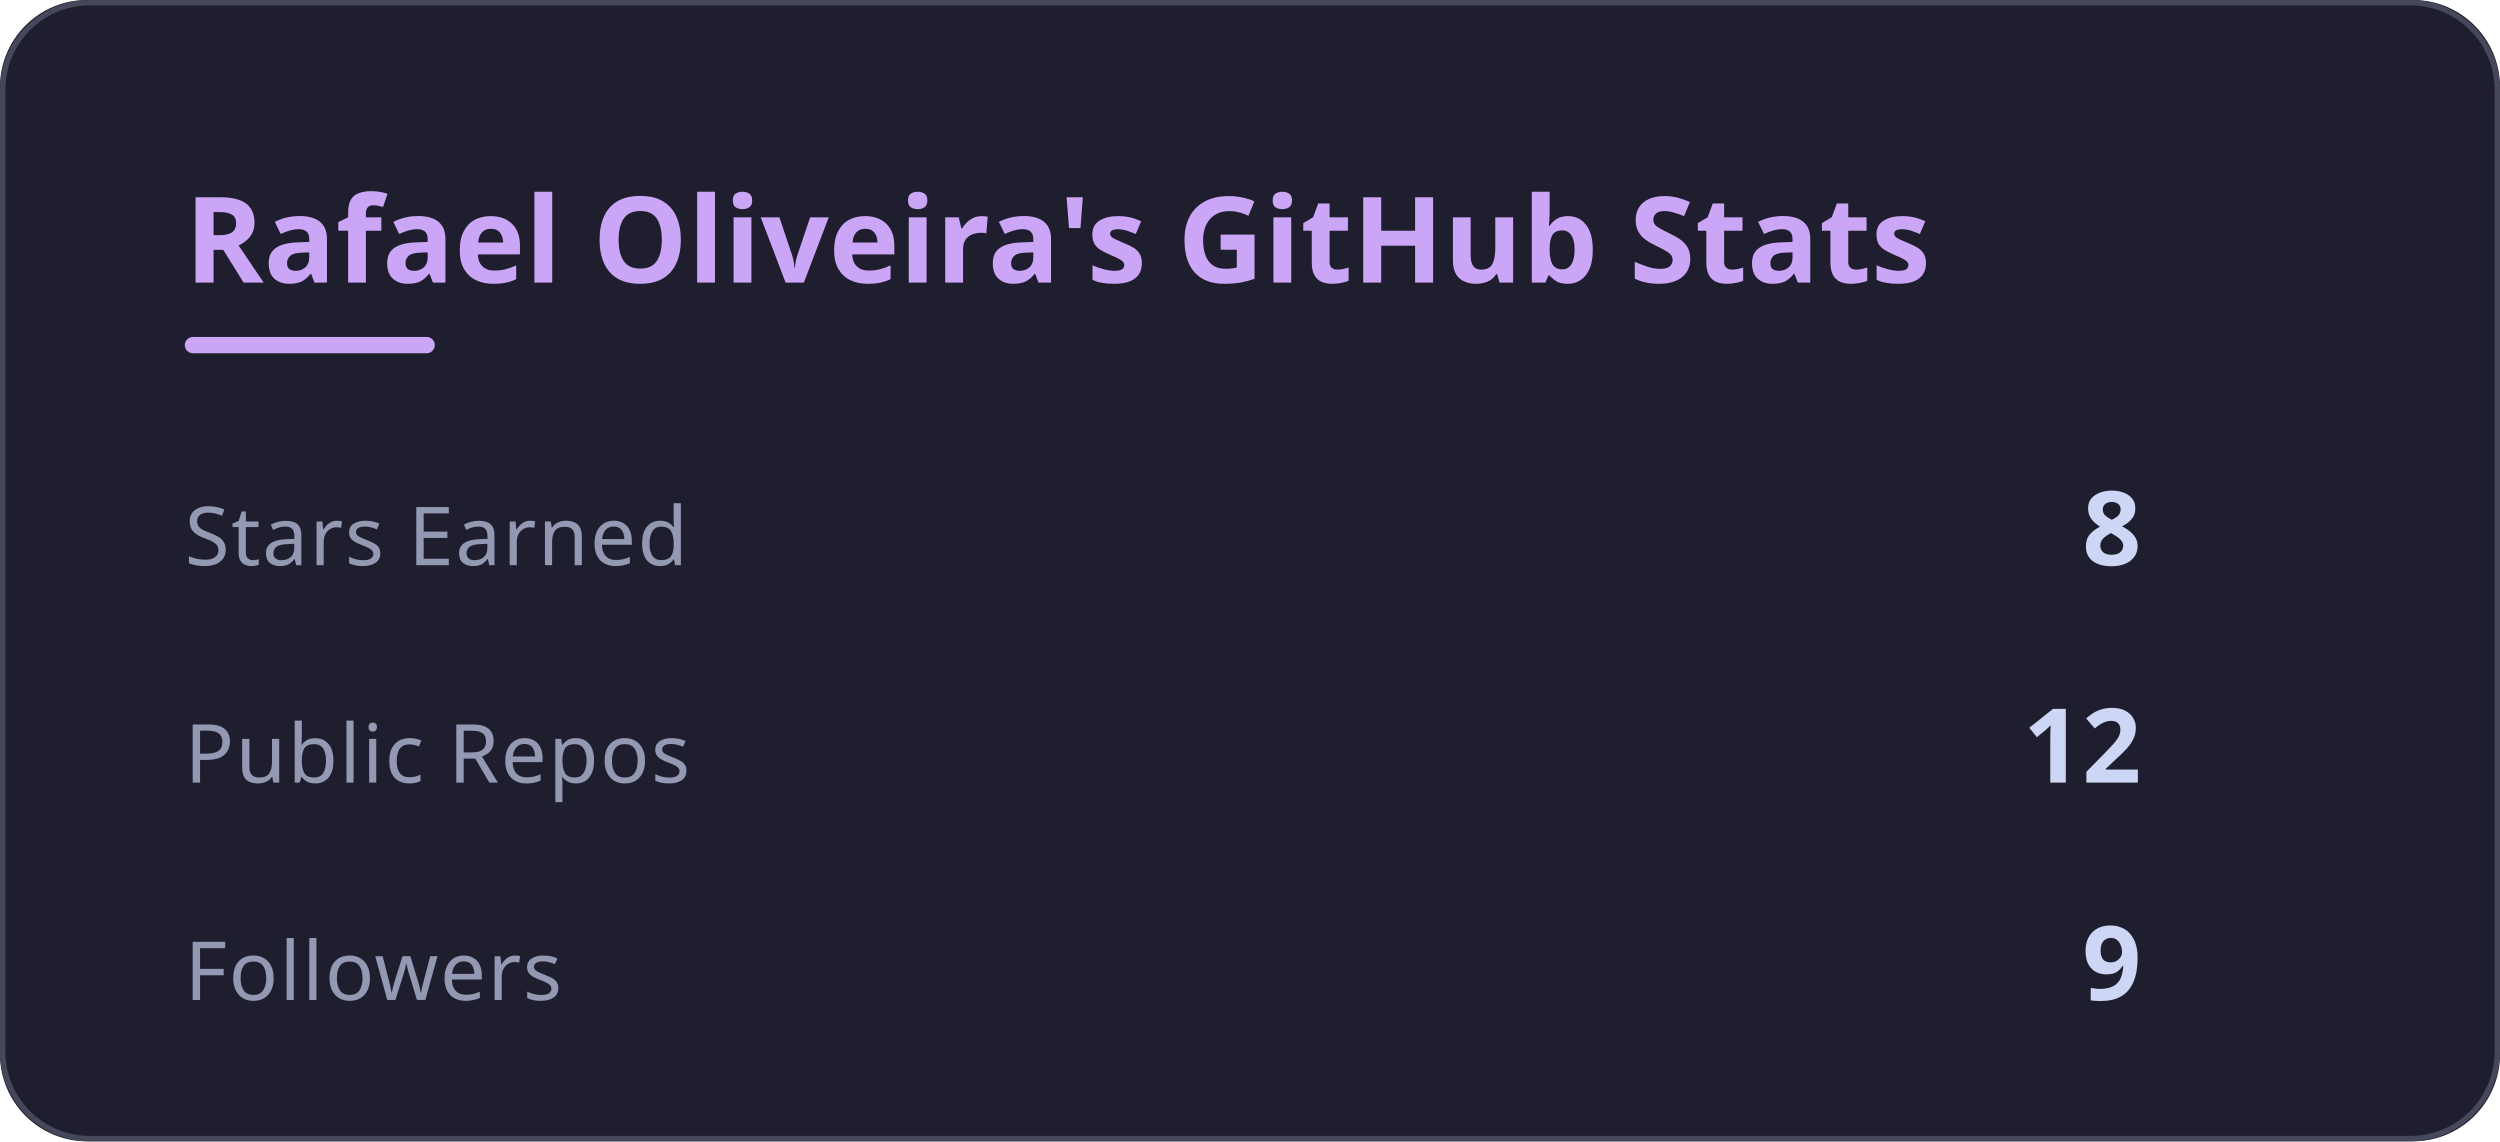
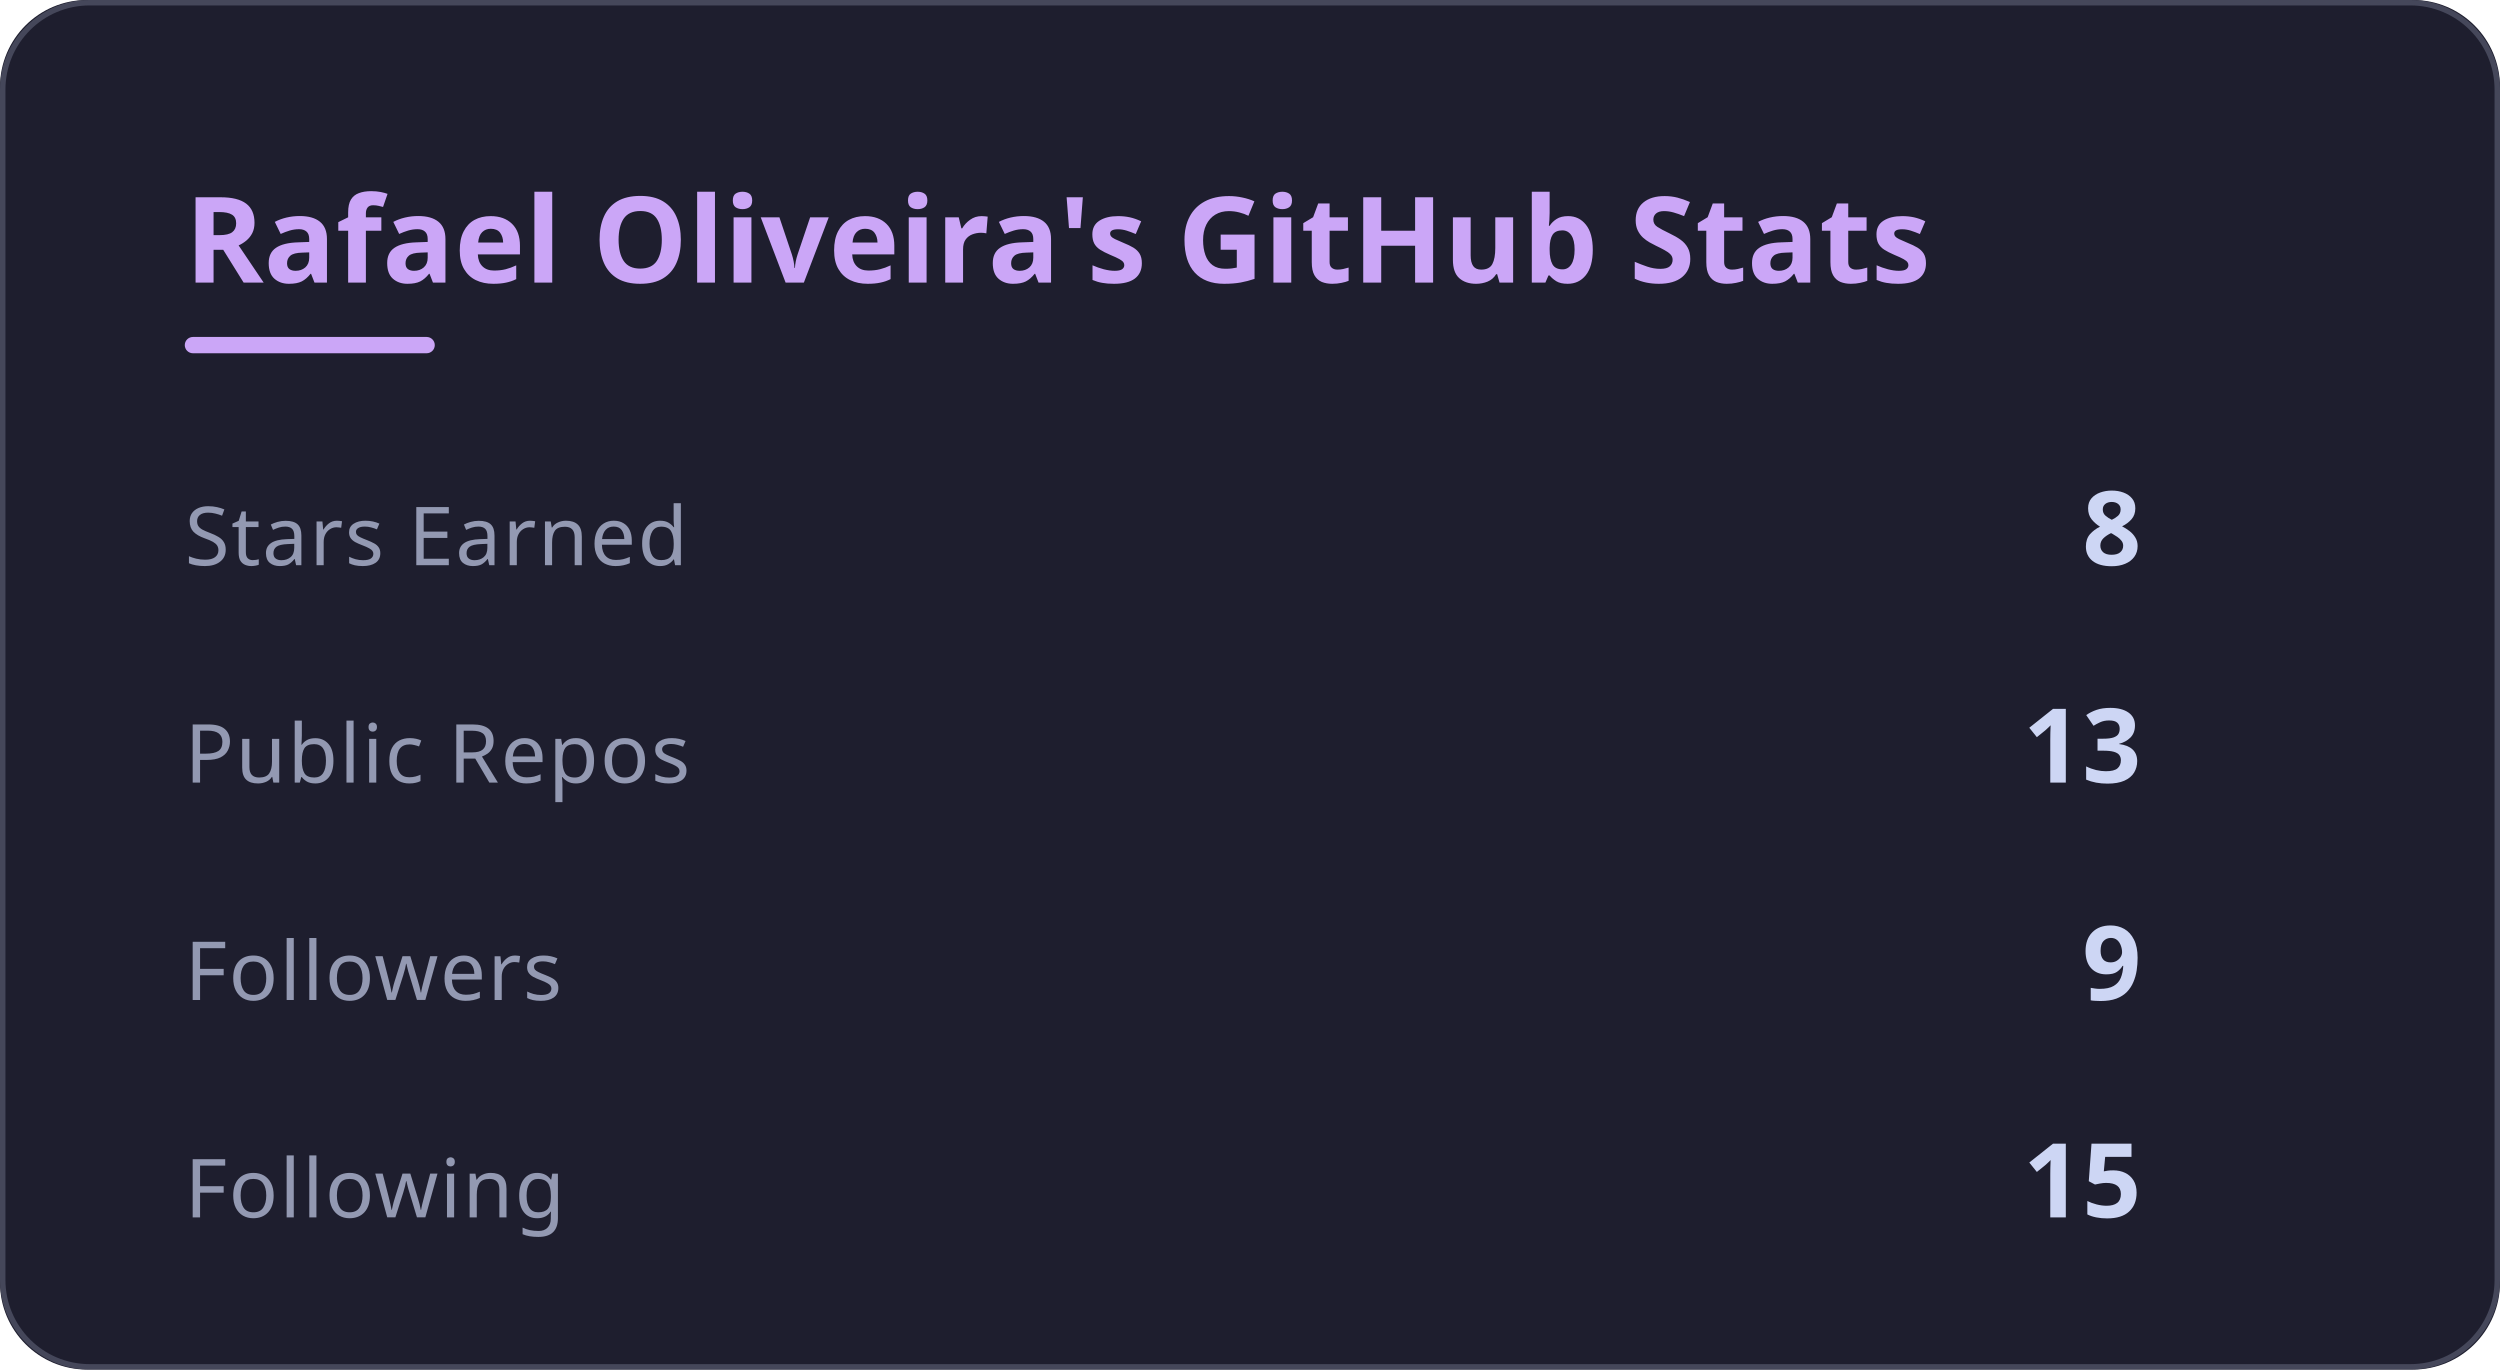
- <svg xmlns="http://www.w3.org/2000/svg" width="460" height="210" viewBox="0 0 460 210" fill="none" role="img">
+ <svg xmlns="http://www.w3.org/2000/svg" width="460" height="252" viewBox="0 0 460 252" fill="none" role="img">
  <style>
    .bar-fill { transform-origin: left center; animation: gg-grow 0.9s ease-out; }
-     @keyframes gg-grow { from { transform: scaleX(0); } to { transform: scaleX(1); } }
+     .vbar { transform-origin: center bottom; animation: gg-rise 0.9s ease-out; }
+     .gg-seg { animation: gg-fade 0.8s ease-out; }
+     .gg-ring { animation: gg-fade 1s ease-out; }
+     @keyframes gg-grow { from { transform: scaleX(0); } }
+     @keyframes gg-rise { from { transform: scaleY(0); } }
+     @keyframes gg-fade { from { opacity: 0.15; } }
  </style>
-   <rect width="460" height="210" rx="16" fill="#1e1e2e" />
-   <rect x="0.5" y="0.5" width="459" height="209" rx="16" fill="none" stroke="#45475a" stroke-width="1" />
+   <rect width="460" height="252" rx="16" fill="#1e1e2e" />
+   <rect x="0.5" y="0.5" width="459" height="251" rx="16" fill="none" stroke="#45475a" stroke-width="1" />
  <text x="34" y="52" fill="#cba6f7" font-family="'Segoe UI', Ubuntu, 'Helvetica Neue', Sans-Serif" font-size="22" font-weight="700">Rafael Oliveira's GitHub Stats</text>
  <rect x="34" y="62" width="46" height="3" rx="1.5" fill="#cba6f7" />
  <g class="row" style="animation-delay:0.15s">
    <text x="34" y="104" fill="#9399b2" font-family="'Segoe UI', Ubuntu, 'Helvetica Neue', Sans-Serif" font-size="15" letter-spacing="0.3">Stars Earned</text>
    <text x="394" y="104" text-anchor="end" fill="#cdd6f4" font-family="'Segoe UI', Ubuntu, 'Helvetica Neue', Sans-Serif" font-size="19" font-weight="700">8</text>
  </g>
  <g class="row" style="animation-delay:0.27s">
    <text x="34" y="144" fill="#9399b2" font-family="'Segoe UI', Ubuntu, 'Helvetica Neue', Sans-Serif" font-size="15" letter-spacing="0.3">Public Repos</text>
-     <text x="394" y="144" text-anchor="end" fill="#cdd6f4" font-family="'Segoe UI', Ubuntu, 'Helvetica Neue', Sans-Serif" font-size="19" font-weight="700">12</text>
+     <text x="394" y="144" text-anchor="end" fill="#cdd6f4" font-family="'Segoe UI', Ubuntu, 'Helvetica Neue', Sans-Serif" font-size="19" font-weight="700">13</text>
  </g>
  <g class="row" style="animation-delay:0.39s">
    <text x="34" y="184" fill="#9399b2" font-family="'Segoe UI', Ubuntu, 'Helvetica Neue', Sans-Serif" font-size="15" letter-spacing="0.3">Followers</text>
    <text x="394" y="184" text-anchor="end" fill="#cdd6f4" font-family="'Segoe UI', Ubuntu, 'Helvetica Neue', Sans-Serif" font-size="19" font-weight="700">9</text>
  </g>
  <g class="row" style="animation-delay:0.51s">
    <text x="34" y="224" fill="#9399b2" font-family="'Segoe UI', Ubuntu, 'Helvetica Neue', Sans-Serif" font-size="15" letter-spacing="0.3">Following</text>
    <text x="394" y="224" text-anchor="end" fill="#cdd6f4" font-family="'Segoe UI', Ubuntu, 'Helvetica Neue', Sans-Serif" font-size="19" font-weight="700">15</text>
  </g>
</svg>
